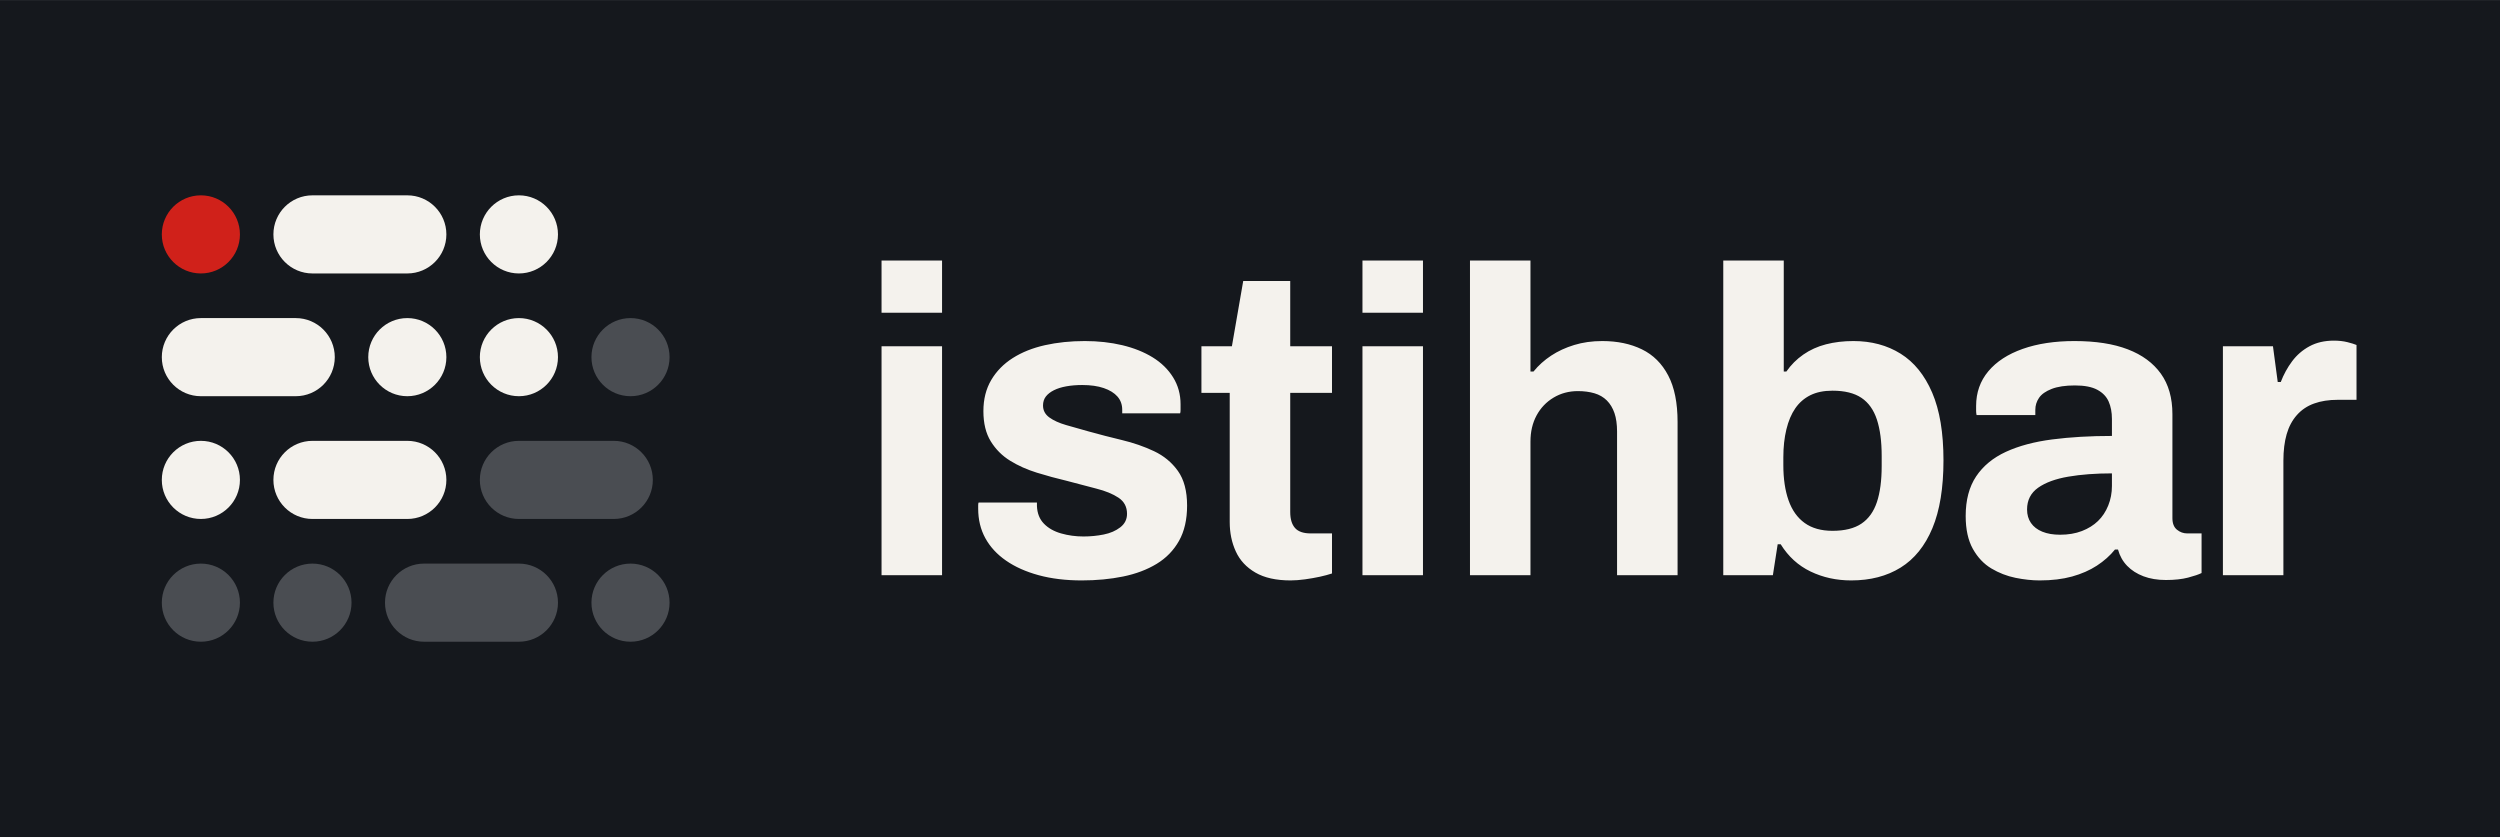
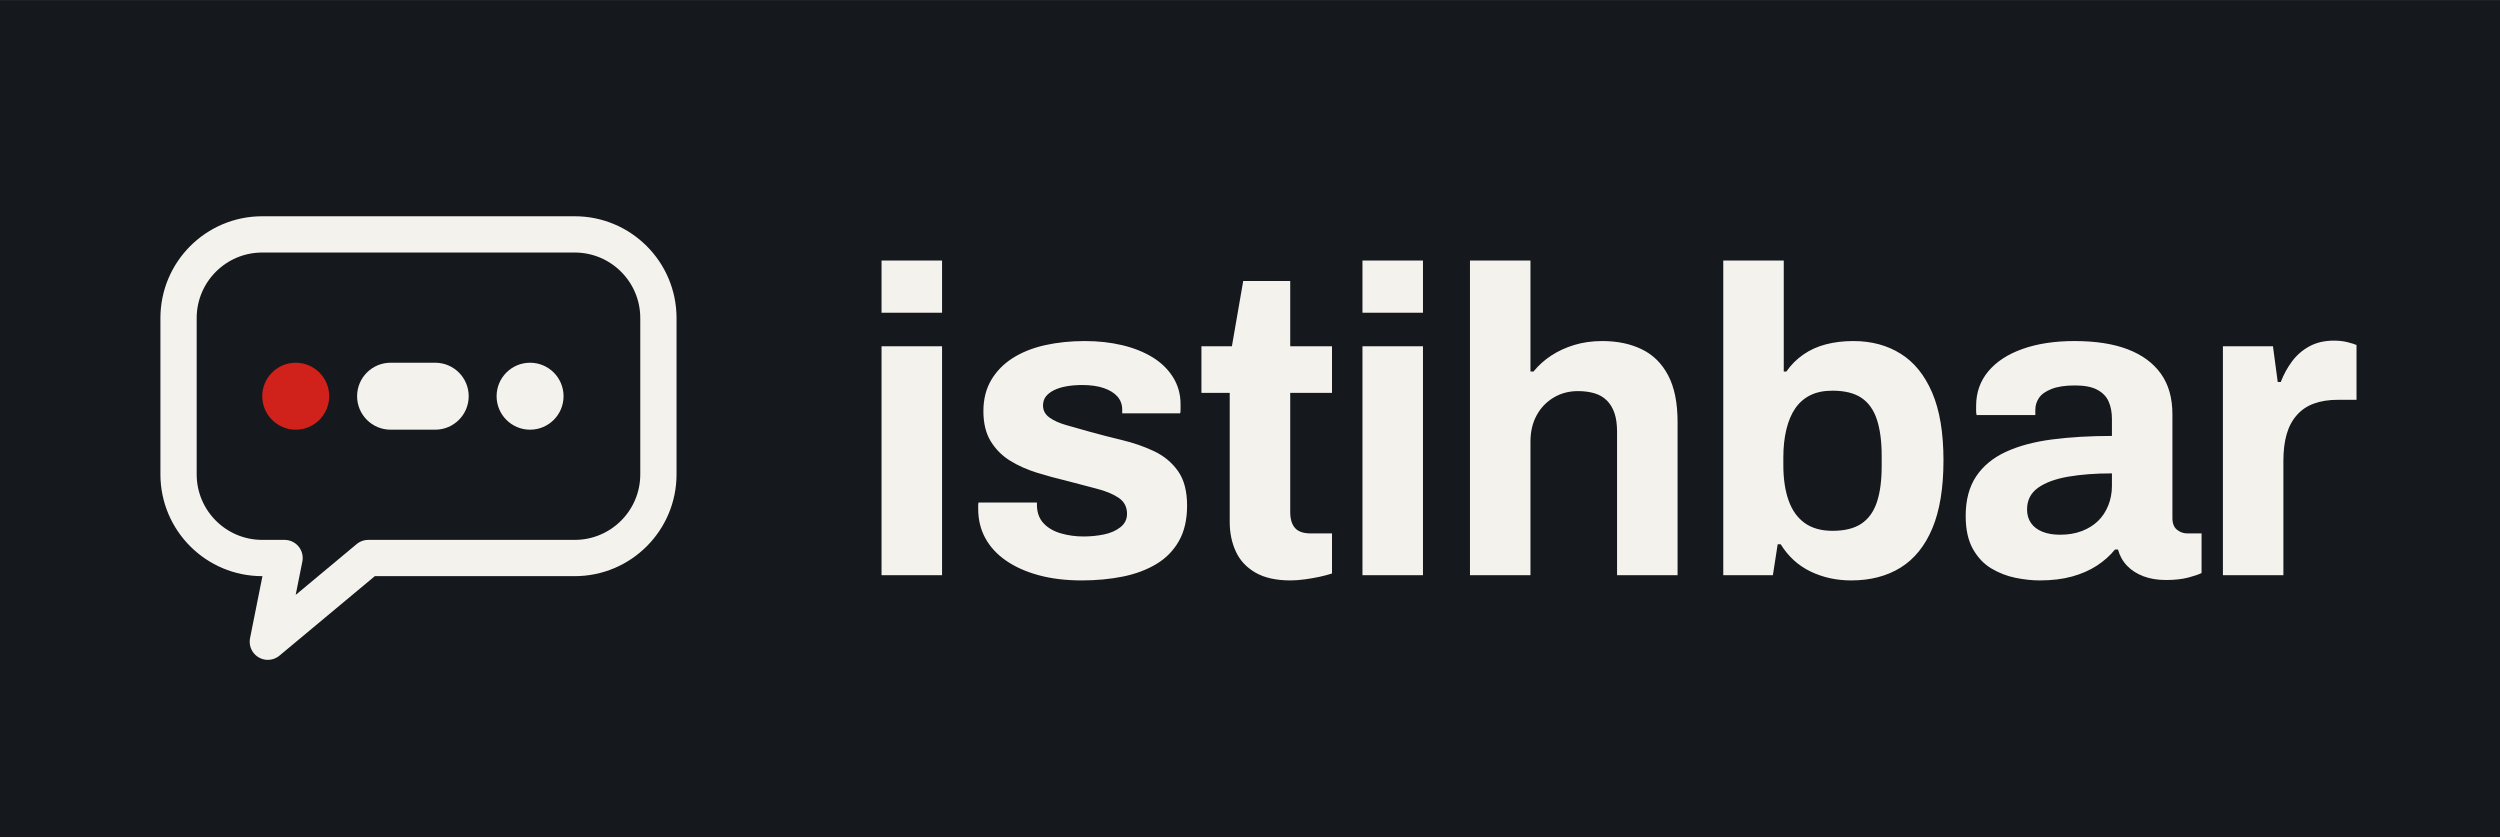
<svg xmlns="http://www.w3.org/2000/svg" width="896" height="300" viewBox="0 0 896.1 300.0">
  <rect width="100%" height="100%" fill="#15181d" />
  <g transform="translate(50.0,50.0) scale(1)">
-     <circle cx="22" cy="34" r="14" fill="#d0211a" />
-     <rect x="48" y="20" width="62" height="28" rx="14" fill="#f4f2ed" />
-     <circle cx="136" cy="34" r="14" fill="#f4f2ed" />
-     <rect x="8" y="64" width="62" height="28" rx="14" fill="#f4f2ed" />
-     <circle cx="96" cy="78" r="14" fill="#f4f2ed" />
-     <circle cx="136" cy="78" r="14" fill="#f4f2ed" />
-     <circle cx="176" cy="78" r="14" fill="#4a4d52" />
-     <circle cx="22" cy="122" r="14" fill="#f4f2ed" />
-     <rect x="48" y="108" width="62" height="28" rx="14" fill="#f4f2ed" />
-     <rect x="122" y="108" width="62" height="28" rx="14" fill="#4a4d52" />
-     <circle cx="22" cy="166" r="14" fill="#4a4d52" />
-     <circle cx="62" cy="166" r="14" fill="#4a4d52" />
-     <rect x="88" y="152" width="62" height="28" rx="14" fill="#4a4d52" />
-     <circle cx="176" cy="166" r="14" fill="#4a4d52" />
+     <path d="M44 34 H156 A30 30 0 0 1 186 64 V120 A30 30 0 0 1 156 150 H82 L46 180 L52 150 H44 A30 30 0 0 1 14 120 V64 A30 30 0 0 1 44 34 Z" fill="none" stroke="#f4f2ed" stroke-width="13" stroke-linejoin="round" />
+     <circle cx="56" cy="92" r="12" fill="#d0211a" />
+     <rect x="78" y="80" width="40" height="24" rx="12" fill="#f4f2ed" />
+     <circle cx="140" cy="92" r="12" fill="#f4f2ed" />
  </g>
  <path d="M337.67 112.09L315.98 112.09L315.98 93.37L337.67 93.37L337.67 112.09ZM337.67 206.16L315.98 206.16L315.98 124.10L337.67 124.10L337.67 206.16ZM387.74 208.03L387.74 208.03Q379.16 208.03 372.30 206.16Q365.44 204.29 360.60 200.93Q355.76 197.58 353.19 192.90Q350.62 188.22 350.62 182.29L350.62 182.29Q350.62 181.67 350.62 181.04Q350.62 180.42 350.77 180.11L350.77 180.11L371.68 180.11Q371.68 180.42 371.68 180.73Q371.68 181.04 371.68 181.36L371.68 181.36Q371.83 185.26 374.17 187.67Q376.51 190.09 380.33 191.18Q384.16 192.28 388.37 192.28L388.37 192.28Q392.11 192.28 395.62 191.57Q399.13 190.87 401.55 189Q403.97 187.13 403.97 184.16L403.97 184.16Q403.97 180.42 400.93 178.39Q397.88 176.36 392.97 175.12Q388.06 173.87 382.28 172.31L382.28 172.31Q376.98 171.06 371.68 169.42Q366.37 167.78 362.08 165.13Q357.79 162.48 355.14 158.19Q352.49 153.90 352.49 147.35L352.49 147.35Q352.49 140.95 355.30 136.19Q358.10 131.44 363.02 128.32Q367.93 125.20 374.56 123.71Q381.19 122.23 388.84 122.23L388.84 122.23Q396.01 122.23 402.25 123.71Q408.49 125.20 413.17 128.08Q417.85 130.97 420.50 135.26Q423.16 139.55 423.16 144.85L423.16 144.85Q423.16 145.94 423.16 146.88Q423.16 147.82 423 148.13L423 148.13L402.25 148.13L402.25 146.88Q402.25 144.07 400.54 142.12Q398.82 140.17 395.62 139.08Q392.42 137.99 387.90 137.99L387.90 137.99Q384.78 137.99 382.21 138.46Q379.63 138.92 377.76 139.86Q375.89 140.80 374.87 142.12Q373.86 143.45 373.86 145.32L373.86 145.32Q373.86 147.97 376.12 149.61Q378.38 151.25 382.13 152.34Q385.87 153.43 390.40 154.68L390.40 154.68Q396.01 156.24 402.17 157.72Q408.34 159.20 413.64 161.70Q418.94 164.20 422.22 168.80Q425.50 173.40 425.50 181.20L425.50 181.20Q425.50 188.69 422.61 193.84Q419.72 198.98 414.58 202.10Q409.43 205.22 402.56 206.63Q395.70 208.03 387.74 208.03ZM462.62 208.03L462.62 208.03Q454.82 208.03 449.99 205.22Q445.15 202.42 442.97 197.66Q440.78 192.90 440.78 187.13L440.78 187.13L440.78 140.80L430.64 140.80L430.64 124.10L441.56 124.10L445.62 100.70L462.47 100.70L462.47 124.10L477.44 124.10L477.44 140.80L462.47 140.80L462.47 183.54Q462.47 187.28 464.18 189.23Q465.90 191.18 469.80 191.18L469.80 191.18L477.44 191.18L477.44 205.54Q475.57 206.16 473.08 206.71Q470.58 207.25 467.77 207.64Q464.96 208.03 462.62 208.03ZM510.05 112.09L488.36 112.09L488.36 93.37L510.05 93.37L510.05 112.09ZM510.05 206.16L488.36 206.16L488.36 124.10L510.05 124.10L510.05 206.16ZM548.58 206.16L526.90 206.16L526.90 93.37L548.58 93.37L548.58 133.15L549.67 133.15Q552.32 129.88 555.99 127.46Q559.66 125.04 564.26 123.64Q568.86 122.23 574.32 122.23L574.32 122.23Q582.43 122.23 588.52 125.20Q594.60 128.16 597.95 134.56Q601.31 140.95 601.31 151.25L601.31 151.25L601.31 206.16L579.62 206.16L579.62 154.68Q579.62 150.78 578.69 148.05Q577.75 145.32 575.96 143.53Q574.16 141.73 571.51 140.95Q568.86 140.17 565.58 140.17L565.58 140.17Q560.75 140.17 556.85 142.51Q552.95 144.85 550.76 148.91Q548.58 152.96 548.58 158.27L548.58 158.27L548.58 206.16ZM663.55 208.03L663.55 208.03Q655.60 208.03 648.97 204.83Q642.34 201.64 638.28 195.08L638.28 195.08L637.19 195.08L635.47 206.16L617.69 206.16L617.69 93.37L639.37 93.37L639.37 133.15L640.31 133.15Q642.80 129.56 646.39 127.07Q649.98 124.57 654.50 123.40Q659.03 122.23 664.33 122.23L664.33 122.23Q674.00 122.23 681.26 126.76Q688.51 131.28 692.57 140.72Q696.62 150.16 696.62 164.98L696.62 164.98Q696.62 179.80 692.65 189.31Q688.67 198.83 681.26 203.43Q673.85 208.03 663.55 208.03ZM656.84 190.25L656.84 190.25Q663.40 190.25 667.22 187.67Q671.04 185.10 672.76 179.95Q674.47 174.80 674.47 167.00L674.47 167.00L674.47 163.42Q674.47 155.62 672.76 150.39Q671.04 145.16 667.22 142.59Q663.40 140.02 656.84 140.02L656.84 140.02Q652.16 140.02 648.89 141.65Q645.61 143.29 643.51 146.33Q641.40 149.38 640.31 153.90Q639.22 158.42 639.22 163.88L639.22 163.88L639.22 166.69Q639.22 174.02 641.09 179.33Q642.96 184.63 646.86 187.44Q650.76 190.25 656.84 190.25ZM731.10 208.03L731.10 208.03Q727.04 208.03 722.44 207.10Q717.84 206.16 713.78 203.74Q709.73 201.32 707.15 196.72Q704.58 192.12 704.58 184.94L704.58 184.94Q704.58 176.36 708.32 170.75Q712.07 165.13 719.01 161.93Q725.95 158.74 735.62 157.49Q745.30 156.24 757.00 156.24L757.00 156.24L757.00 150.16Q757.00 146.57 755.83 143.92Q754.66 141.26 751.77 139.70Q748.88 138.14 743.74 138.14L743.74 138.14Q738.59 138.14 735.39 139.39Q732.19 140.64 730.87 142.59Q729.54 144.54 729.54 146.88L729.54 146.88L729.54 148.75L708.48 148.75Q708.32 147.97 708.32 147.27Q708.32 146.57 708.32 145.48L708.32 145.48Q708.32 138.30 712.69 133.07Q717.06 127.85 725.02 125.04Q732.97 122.23 743.58 122.23L743.58 122.23Q754.97 122.23 762.69 125.20Q770.41 128.16 774.55 133.93Q778.68 139.70 778.68 148.44L778.68 148.44L778.68 185.72Q778.68 188.53 780.32 189.86Q781.96 191.18 783.98 191.18L783.98 191.18L789.13 191.18L789.13 205.38Q787.57 206.16 784.30 207.02Q781.02 207.88 776.34 207.88L776.34 207.88Q771.82 207.88 768.31 206.55Q764.80 205.22 762.46 202.81Q760.12 200.39 759.18 196.96L759.18 196.96L758.09 196.96Q755.44 200.23 751.61 202.73Q747.79 205.22 742.72 206.63Q737.65 208.03 731.10 208.03ZM738.43 191.65L738.43 191.65Q742.80 191.65 746.23 190.33Q749.66 189 752.00 186.74Q754.34 184.48 755.67 181.20Q757.00 177.92 757.00 174.18L757.00 174.18L757.00 169.66Q748.26 169.66 741.40 170.83Q734.53 172.00 730.55 174.80Q726.58 177.61 726.58 182.60L726.58 182.60Q726.58 185.41 727.98 187.44Q729.38 189.47 732.04 190.56Q734.69 191.65 738.43 191.65ZM818.46 206.16L796.78 206.16L796.78 124.10L814.72 124.10L816.43 136.90L817.52 136.90Q819.08 132.84 821.58 129.49Q824.08 126.13 827.82 124.10Q831.56 122.08 836.56 122.08L836.56 122.08Q839.21 122.08 841.39 122.62Q843.58 123.17 844.67 123.64L844.67 123.64L844.67 143.29L837.96 143.29Q833.12 143.29 829.46 144.62Q825.79 145.94 823.30 148.75Q820.80 151.56 819.63 155.62Q818.46 159.67 818.46 165.13L818.46 165.13L818.46 206.16Z" fill="#f4f2ed" />
</svg>
